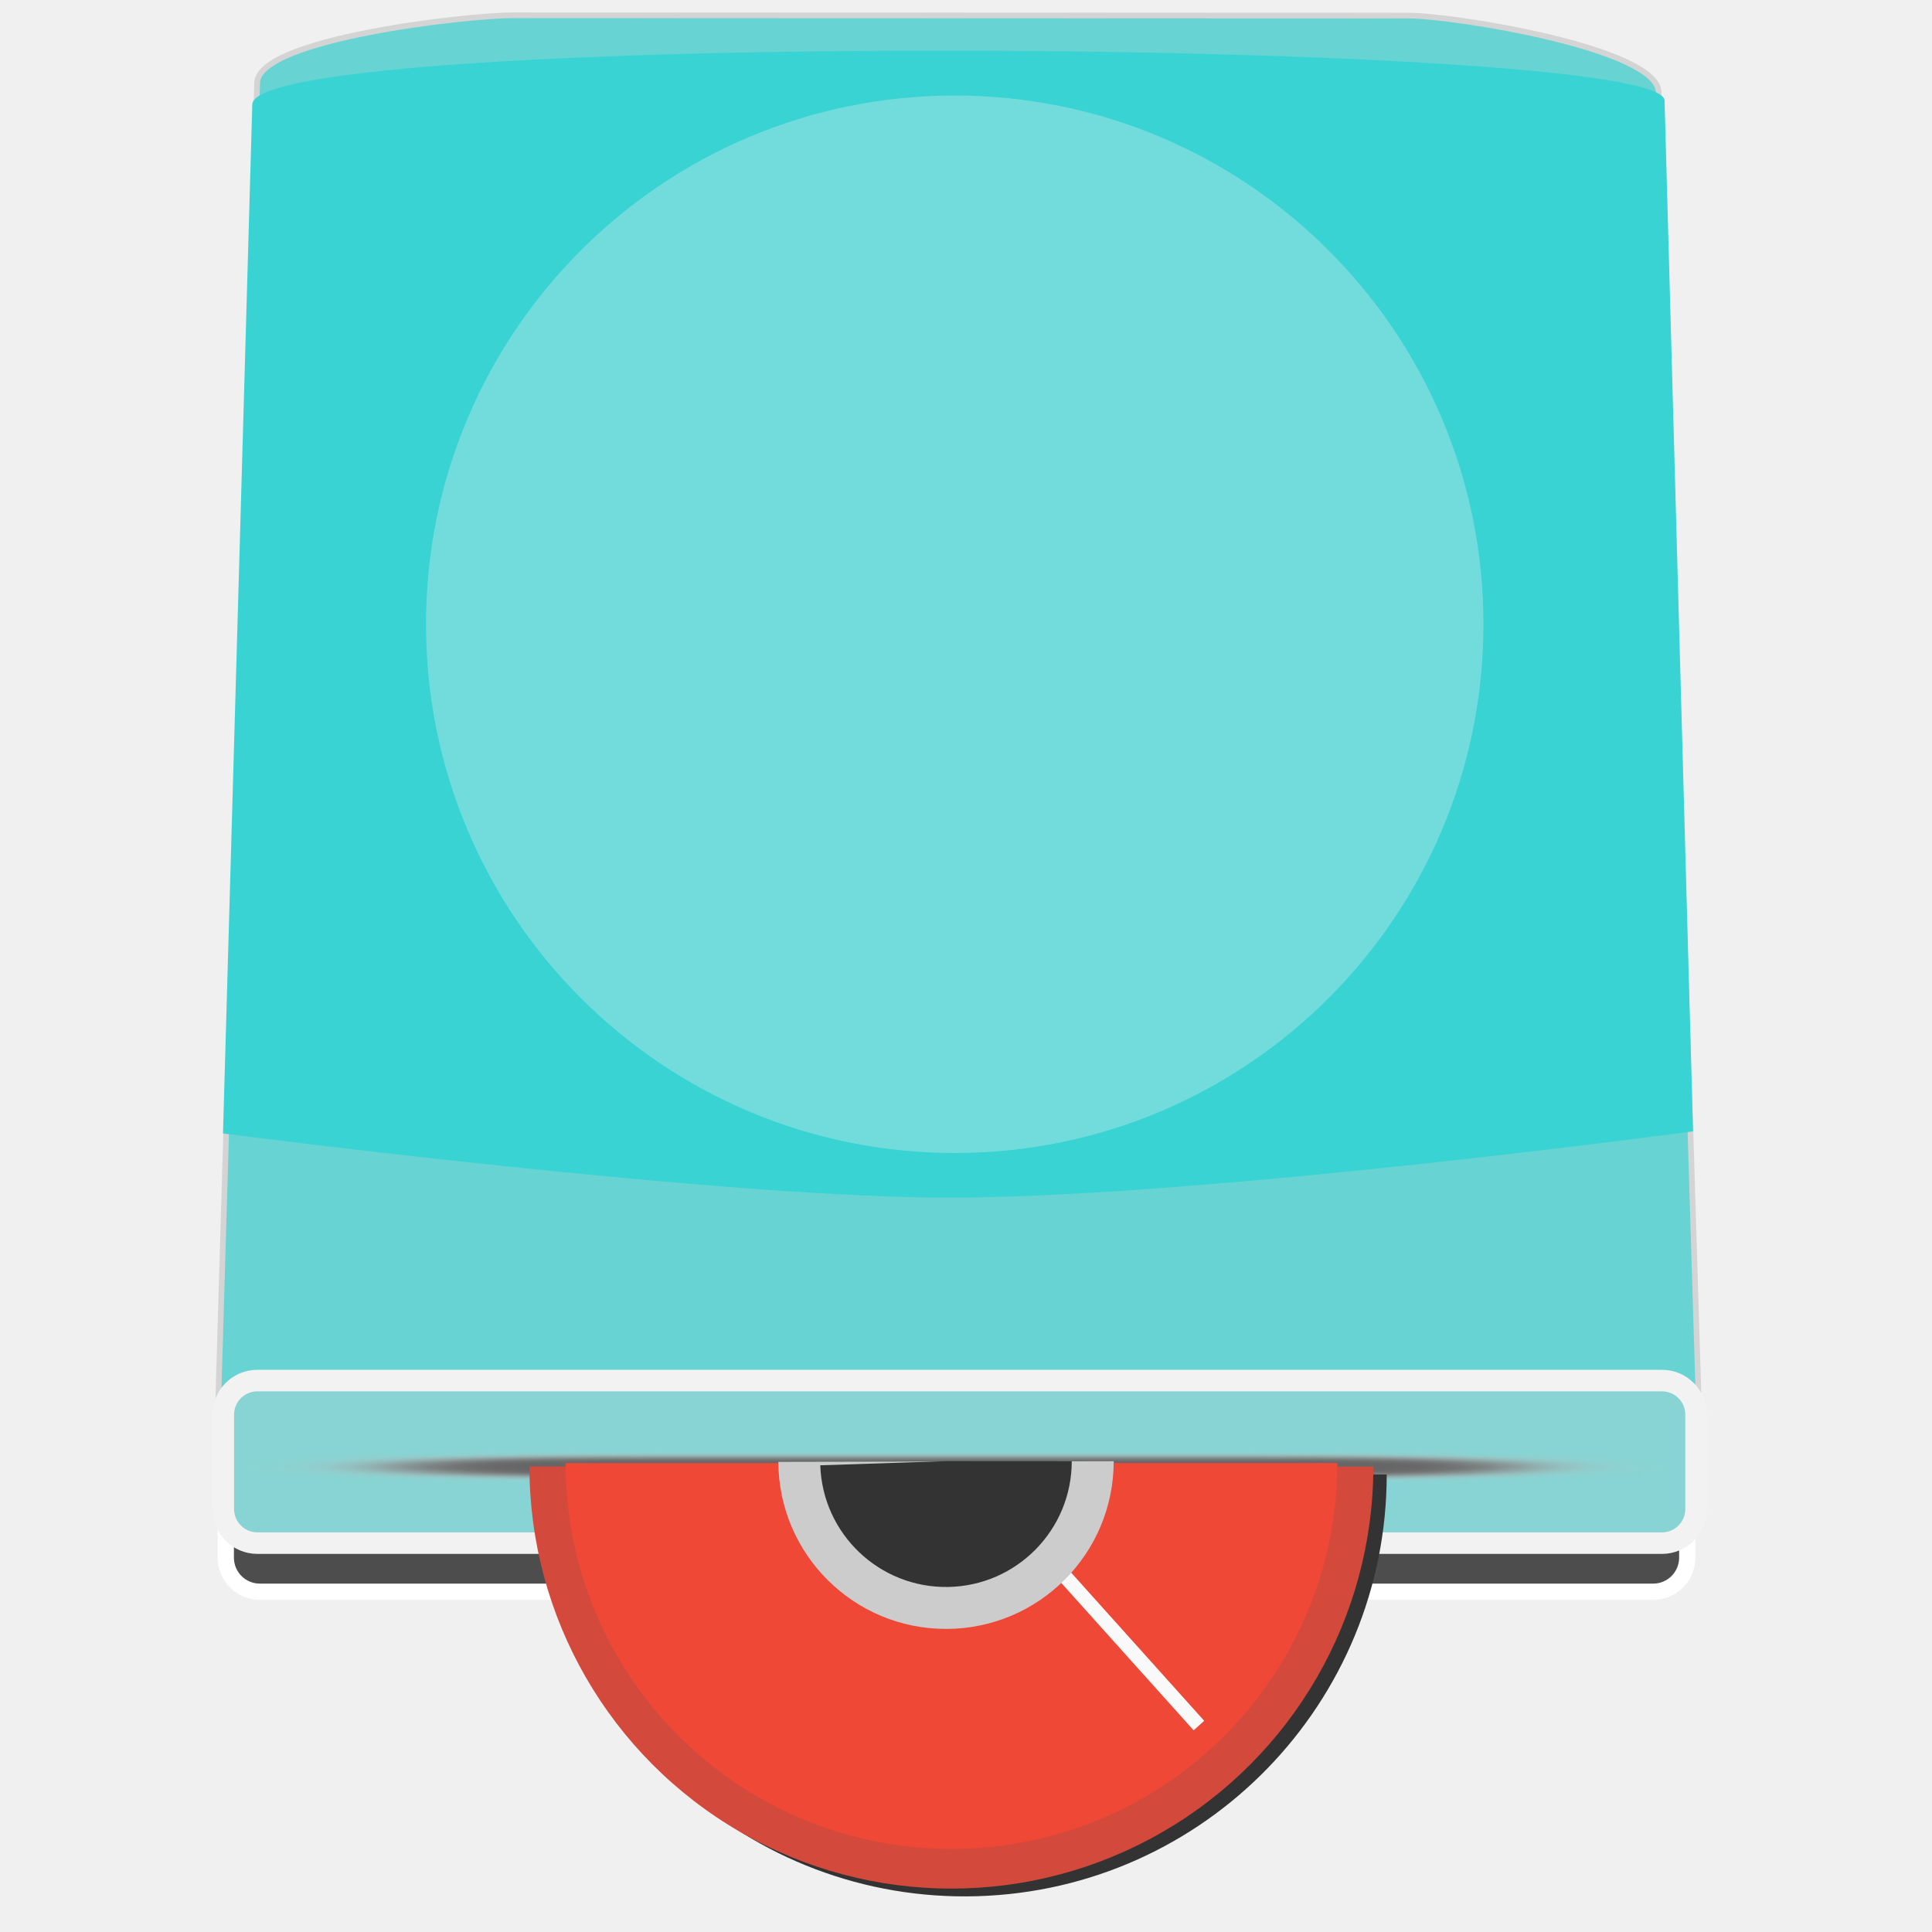
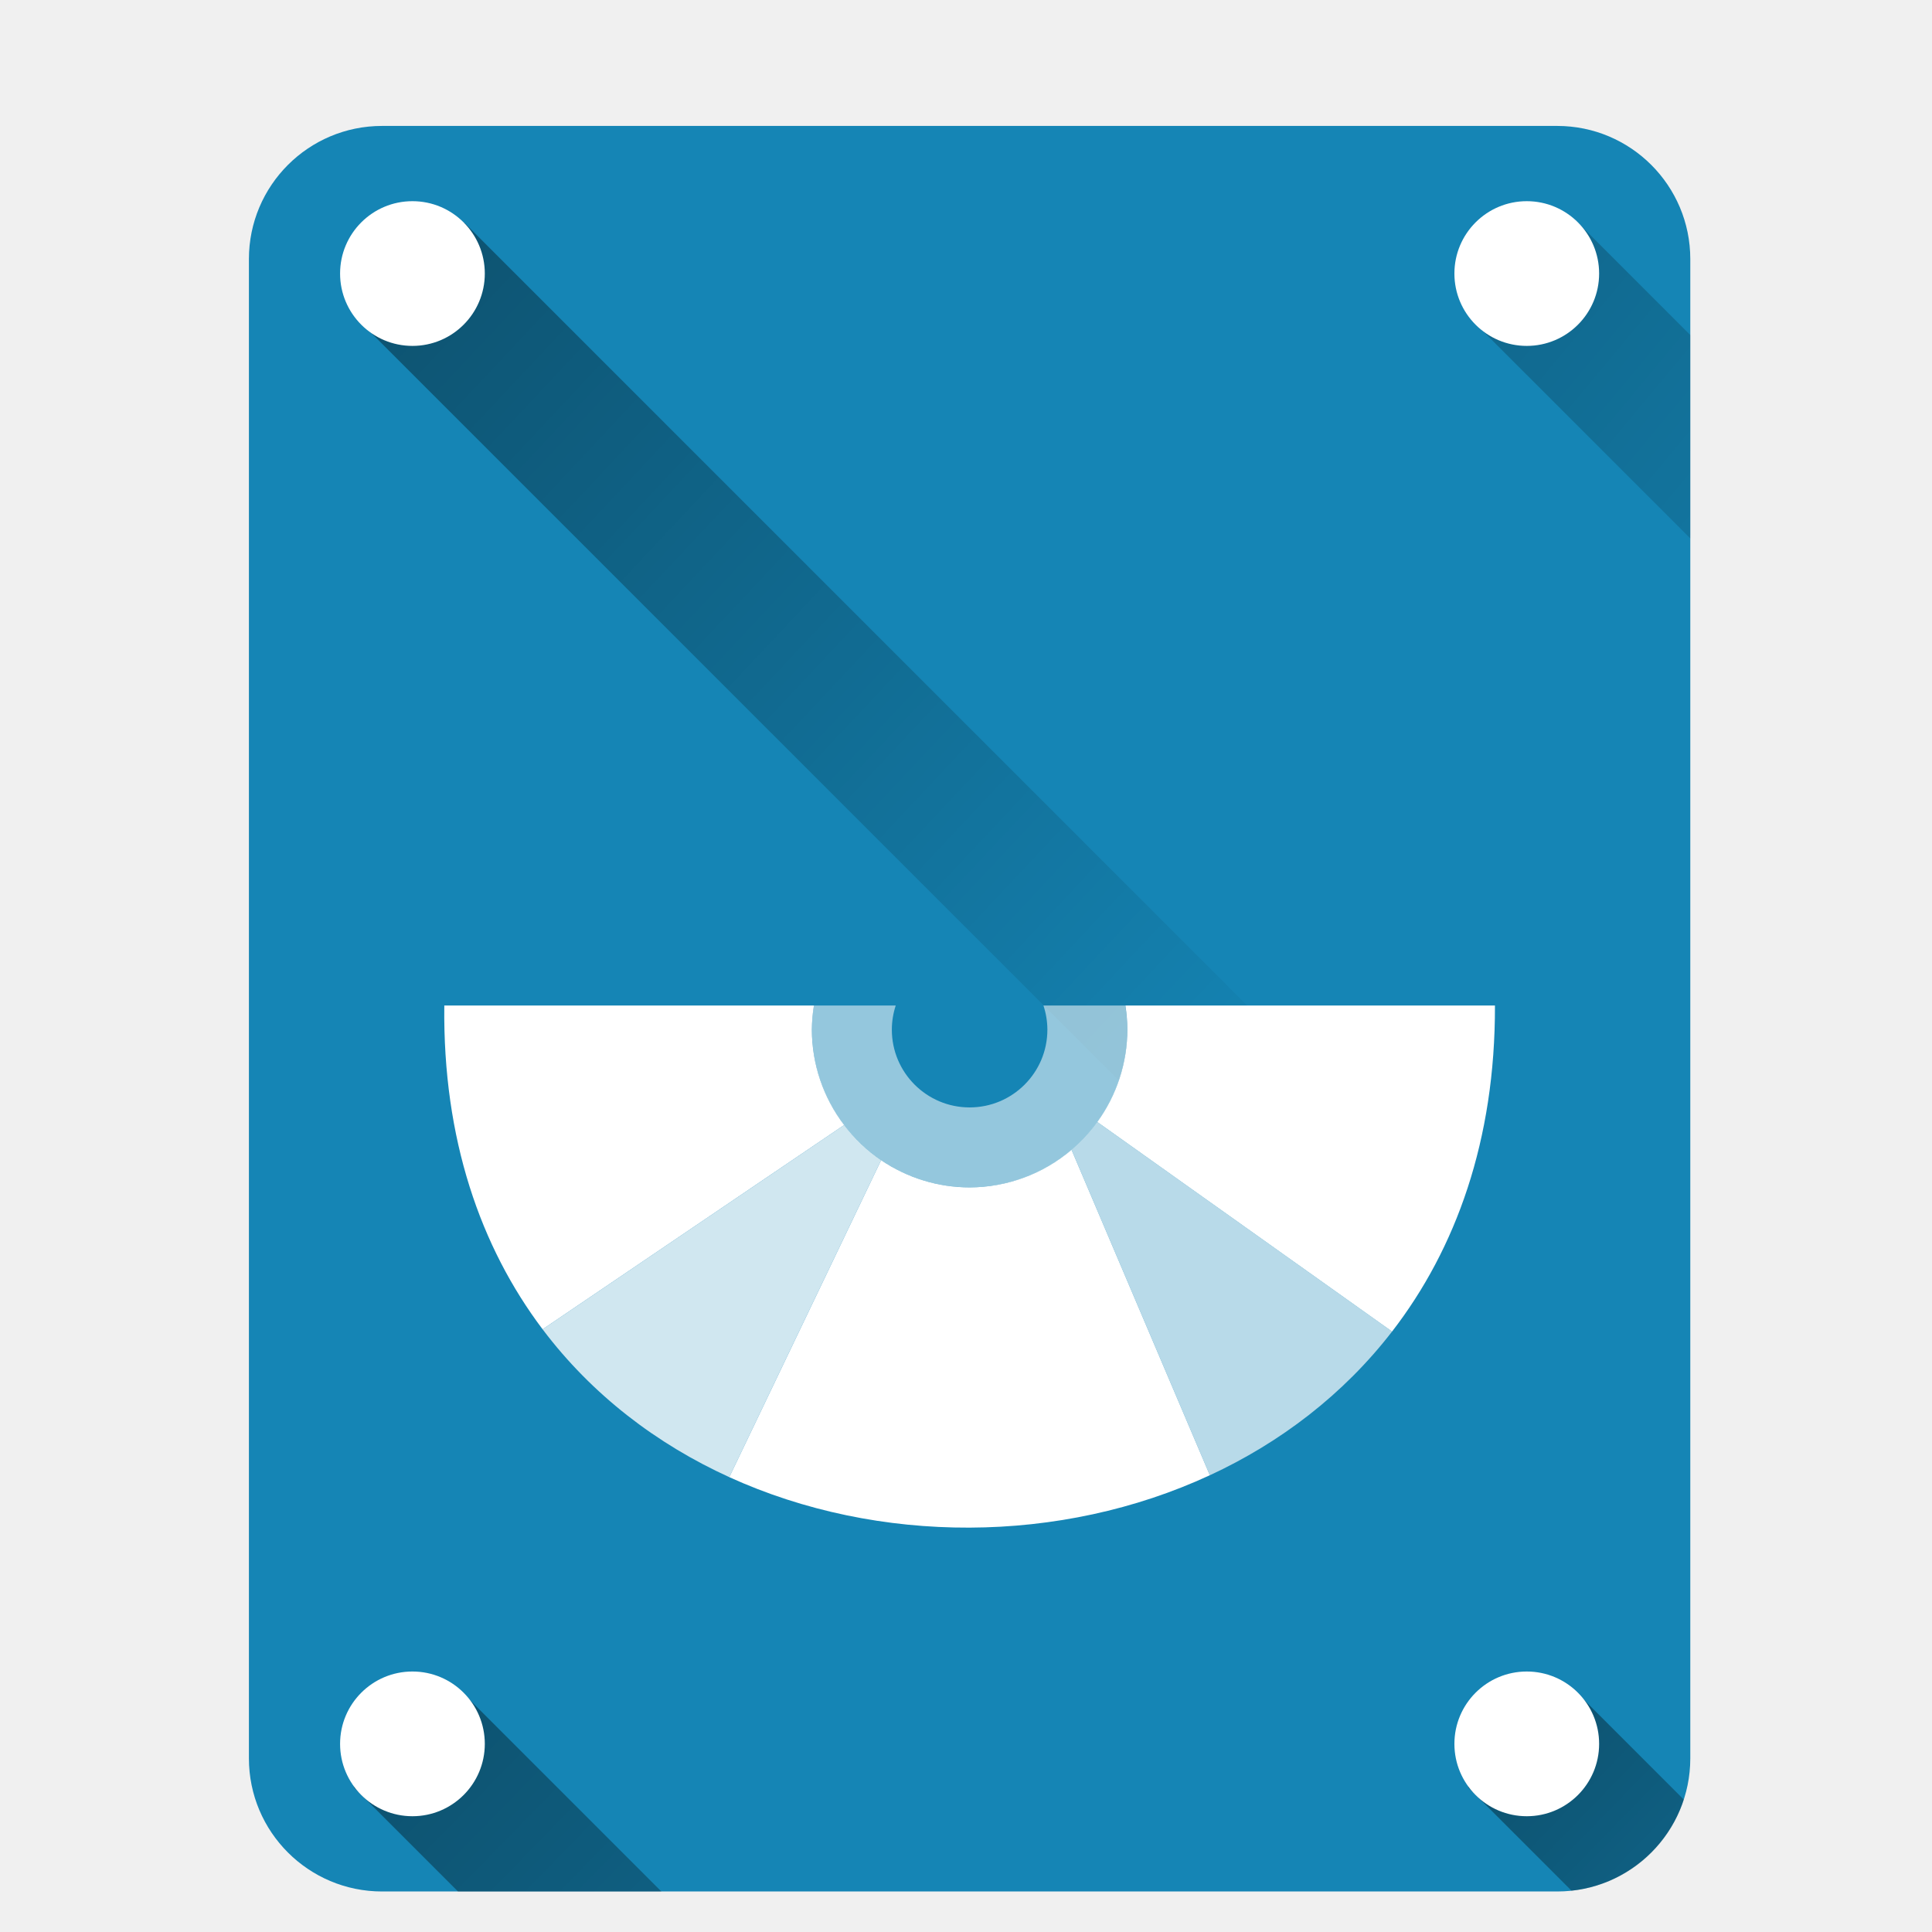
- <svg xmlns="http://www.w3.org/2000/svg" width="512" height="512" id="svg3392" version="1.1" viewBox="0 0 512 512">
-   <defs id="defs3394">
-     <filter style="color-interpolation-filters:sRGB" id="filter6065" x="-0.111" width="1.222" y="-0.295" height="1.591">
-       <feGaussianBlur stdDeviation="0.161" id="feGaussianBlur6067" />
-     </filter>
+ <svg xmlns="http://www.w3.org/2000/svg" xmlns:ns1="http://www.openswatchbook.org/uri/2009/osb" xmlns:xlink="http://www.w3.org/1999/xlink" width="512" height="512" id="svg2985" version="1.1" viewBox="0 0 512 512">
+   <defs id="defs2987">
+     <linearGradient id="linearGradient1036">
+       <stop style="stop-color:#000000;stop-opacity:1;" offset="0" id="stop1032" />
+       <stop style="stop-color:#000000;stop-opacity:0;" offset="1" id="stop1034" />
+     </linearGradient>
+     <linearGradient id="linearGradient5207" ns1:paint="solid">
+       <stop style="stop-color:#000015;stop-opacity:1;" offset="0" id="stop5209" />
+     </linearGradient>
+     <clipPath clipPathUnits="userSpaceOnUse" id="clipPath903">
+       <rect ry="19.956" y="-364.231" x="13.821" height="375.144" width="487.425" id="rect905" style="fill:#535d6c;fill-opacity:1;fill-rule:evenodd;stroke:none;stroke-width:19.392;stroke-linecap:butt;stroke-linejoin:round;stroke-miterlimit:4;stroke-dasharray:none;stroke-opacity:1" />
+     </clipPath>
+     <linearGradient xlink:href="#linearGradient1036" id="linearGradient1038" x1="-151.856" y1="-823.758" x2="545.647" y2="-242.649" gradientUnits="userSpaceOnUse" gradientTransform="translate(0,448)" />
+     <linearGradient xlink:href="#linearGradient1036" id="linearGradient1040" x1="-328.513" y1="-686.608" x2="291.48" y2="-105.27" gradientUnits="userSpaceOnUse" gradientTransform="translate(0,448)" />
+     <linearGradient xlink:href="#linearGradient1036" id="linearGradient1042" x1="-268.301" y1="-346.813" x2="332.702" y2="238.917" gradientUnits="userSpaceOnUse" gradientTransform="translate(0,448)" />
+     <linearGradient xlink:href="#linearGradient1036" id="linearGradient1044" x1="174.504" y1="-200.649" x2="535.657" y2="150.223" gradientUnits="userSpaceOnUse" gradientTransform="translate(0,448)" />
  </defs>
-   <g id="layer1" transform="translate(0,464)">
-     <g id="g3347" transform="matrix(14.34428,0,0,14.34428,-94.34596,-574.1469)">
-       <rect style="opacity:1;fill:#4d4d4d;fill-opacity:1;fill-rule:evenodd;stroke:#ffffff;stroke-width:0.3;stroke-miterlimit:4;stroke-dasharray:none;stroke-dashoffset:0;stroke-opacity:1" id="rect5731" width="27" height="3" x="10.749" y="34.086" ry="0.629" />
-       <path id="rect3406" d="m 16.046,7.961 16.555,0.006 c 0.831,3.129e-4 4.595,0.6 4.62,1.413 L 37.998,34.8 c 0.025,0.813 -0.669,1.469 -1.5,1.469 l -24.425,0 c -0.831,0 -1.524,-0.655 -1.5,-1.469 L 11.328,9.206 c 0.024,-0.813 3.887,-1.246 4.718,-1.245 z" style="opacity:1;fill:#68d3d3;fill-opacity:1;fill-rule:evenodd;stroke:#d4d4d4;stroke-width:0.105;stroke-miterlimit:4;stroke-dasharray:none;stroke-dashoffset:0;stroke-opacity:1" />
-       <path id="path3409" d="M 11.238,9.608 10.697,28.619 c 0,0 9.366,1.219 13.595,1.186 4.775,-0.038 13.564,-1.225 13.564,-1.225 L 37.33,9.535 c -0.032,-1.163 -26.052,-1.317 -26.092,0.073 z" style="opacity:1;fill:#39d3d3;fill-opacity:1;fill-rule:evenodd;stroke:none;stroke-width:1px;stroke-linecap:butt;stroke-linejoin:miter;stroke-opacity:1" />
-       <rect ry="0.629" y="33.185" x="10.703" height="3.003" width="27.209" id="rect3404" style="opacity:1;fill:#88d3d3;fill-opacity:1;fill-rule:evenodd;stroke:#f2f2f2;stroke-width:0.398;stroke-miterlimit:4;stroke-dasharray:none;stroke-dashoffset:0;stroke-opacity:1" />
-       <rect transform="matrix(6.17894,0,0,0.3005958,-190.7852,24.30617)" ry="0.629" y="34.189" x="33.059" height="1.305" width="3.48" id="rect5821" style="opacity:1;fill:#666666;fill-opacity:1;fill-rule:evenodd;stroke:#d4d4d4;stroke-width:0.108;stroke-miterlimit:4;stroke-dasharray:none;stroke-dashoffset:0;stroke-opacity:1;filter:url(#filter6065)" />
-       <path d="m 32.197,34.919 a 7.796,7.796 0 0 1 -7.564,7.792 7.796,7.796 0 0 1 -8.014,-7.329 l 7.782,-0.463 z" style="opacity:1;fill:#333333;fill-opacity:1;fill-rule:evenodd;stroke:none;stroke-width:0.4;stroke-miterlimit:4;stroke-dasharray:none;stroke-dashoffset:0;stroke-opacity:1" id="circle4555" />
-       <path d="m 31.95,34.775 a 7.796,7.796 0 0 1 -3.899,6.752 7.796,7.796 0 0 1 -7.797,-0.002 7.796,7.796 0 0 1 -3.895,-6.754" id="path4484" style="opacity:1;fill:#d3493c;fill-opacity:1;fill-rule:evenodd;stroke:none;stroke-width:0.4;stroke-miterlimit:4;stroke-dasharray:none;stroke-dashoffset:0;stroke-opacity:1" />
-       <path d="m 31.284,34.708 a 7.129,7.129 0 0 1 -7.129,7.129 7.129,7.129 0 0 1 -7.13,-7.128 l 7.129,-0.001 z" style="opacity:1;fill:#ef4836;fill-opacity:1;fill-rule:evenodd;stroke:none;stroke-width:0.4;stroke-miterlimit:4;stroke-dasharray:none;stroke-dashoffset:0;stroke-opacity:1" id="circle4496" />
-       <rect transform="matrix(0.6681228,0.744051,-0.744051,0.6681228,0,0)" ry="0" y="4.924" x="42.259" height="0.263" width="6.368" id="rect4494" style="opacity:1;fill:#f9f9f9;fill-opacity:1;fill-rule:evenodd;stroke:none;stroke-width:0.4;stroke-miterlimit:4;stroke-dasharray:none;stroke-dashoffset:0;stroke-opacity:1" />
-       <path d="m 27.153,34.675 a 3.098,3.098 0 0 1 -3.092,3.098 3.098,3.098 0 0 1 -3.104,-3.086" id="path4486" style="opacity:1;fill:#cccccc;fill-opacity:1;fill-rule:evenodd;stroke:none;stroke-width:0.4;stroke-miterlimit:4;stroke-dasharray:none;stroke-dashoffset:0;stroke-opacity:1" />
-       <path d="m 26.378,34.675 a 2.324,2.324 0 0 1 -2.286,2.323 2.324,2.324 0 0 1 -2.36,-2.248 l 2.322,-0.076 z" id="path4492" style="opacity:1;fill:#333333;fill-opacity:1;fill-rule:evenodd;stroke:none;stroke-width:0.4;stroke-miterlimit:4;stroke-dasharray:none;stroke-dashoffset:0;stroke-opacity:1" />
-       <circle r="9.768" cy="19.212" cx="24.216" id="path4227" style="opacity:1;fill:#f2f2f2;fill-opacity:0.306;fill-rule:evenodd;stroke:none;stroke-width:0.108;stroke-miterlimit:4;stroke-dasharray:none;stroke-dashoffset:0;stroke-opacity:1" />
+   <g id="layer1" transform="translate(0,448)">
+     <text xml:space="preserve" style="font-style:normal;font-weight:normal;font-size:40px;line-height:1.25;font-family:sans-serif;letter-spacing:0px;word-spacing:0px;fill:#000000;fill-opacity:1;stroke:none" x="325.221" y="-140.03" id="text819">
+       <tspan id="tspan817" x="325.221" y="-104.64" style="letter-spacing:0px" />
+     </text>
+     <rect style="fill:#1585b5;fill-opacity:1" id="rect993" width="381.981" height="467.889" x="65.965" y="-414.627" ry="35.283" />
+     <path style="fill:url(#linearGradient1042);stroke:none;stroke-width:1px;stroke-linecap:butt;stroke-linejoin:miter;stroke-opacity:1;fill-opacity:1" d="M 121.959 447.953 L 93.738 473.627 L 121.373 501.262 L 175.268 501.262 L 121.959 447.953 z " transform="translate(0,-448)" id="path1028" />
+     <path style="fill:url(#linearGradient1044);stroke:none;stroke-width:1px;stroke-linecap:butt;stroke-linejoin:miter;stroke-opacity:1;fill-opacity:1" d="M 417.266 447.953 L 389.045 473.627 L 416.473 501.055 C 430.501 499.561 442.017 489.913 446.225 476.912 L 417.266 447.953 z " transform="translate(0,-448)" id="path1030" />
+     <path style="fill:url(#linearGradient1038);stroke:none;stroke-width:1px;stroke-linecap:butt;stroke-linejoin:miter;stroke-opacity:1;fill-opacity:1" d="M 417.896 58.738 L 389.676 84.412 L 447.945 142.682 L 447.945 88.787 L 417.896 58.738 z " transform="translate(0,-448)" id="path1026" />
+     <path style="fill:url(#linearGradient1040);stroke:none;stroke-width:1px;stroke-linecap:butt;stroke-linejoin:miter;stroke-opacity:1;fill-opacity:1" d="M 123.109 59.068 L 94.889 84.742 L 447.945 437.799 L 447.945 383.904 L 123.109 59.068 z " transform="translate(0,-448)" id="path1022" />
+     <path style="fill:#ffffff;fill-opacity:1;stroke-width:1.562" d="m 109.302,-394.685 a 19.176,19.176 0 0 0 -19.176,19.176 19.176,19.176 0 0 0 19.176,19.176 19.176,19.176 0 0 0 19.176,-19.176 19.176,19.176 0 0 0 -19.176,-19.176 z m 295.307,0 a 19.176,19.176 0 0 0 -19.176,19.176 19.176,19.176 0 0 0 19.176,19.176 19.176,19.176 0 0 0 19.176,-19.176 19.176,19.176 0 0 0 -19.176,-19.176 z M 109.302,-5.033 A 19.176,19.176 0 0 0 90.126,14.143 19.176,19.176 0 0 0 109.302,33.319 19.176,19.176 0 0 0 128.478,14.143 19.176,19.176 0 0 0 109.302,-5.033 Z m 295.307,0 a 19.176,19.176 0 0 0 -19.176,19.176 19.176,19.176 0 0 0 19.176,19.176 19.176,19.176 0 0 0 19.176,-19.176 19.176,19.176 0 0 0 -19.176,-19.176 z" id="path995" />
+     <g id="g1242" transform="translate(-4.212564,46.712)">
+       <path id="path1205" transform="translate(0,-448)" d="m 121.957,219.762 c -0.415,35.393 9.603,63.989 26.051,85.803 l 79.908,-54.131 a 41.803,41.803 0 0 1 -8.551,-25.277 41.803,41.803 0 0 1 0.545,-6.395 z m 180.492,0 a 41.803,41.803 0 0 1 0.521,6.395 41.803,41.803 0 0 1 -7.959,24.467 l 78.115,55.533 c 16.906,-21.887 27.363,-50.681 27.264,-86.395 z m 70.678,86.395 c -0.615,0.796 -1.245,1.574 -1.877,2.352 0.632,-0.778 1.262,-1.556 1.877,-2.352 z m -84.945,-48.158 a 41.803,41.803 0 0 1 -27.014,9.961 41.803,41.803 0 0 1 -23.453,-7.211 l -40.236,83.996 c 39.541,18.014 87.814,17.837 127.357,-0.506 z m 82.355,51.393 c -0.619,0.748 -1.251,1.481 -1.885,2.211 0.634,-0.73 1.266,-1.463 1.885,-2.211 z m -2.635,3.076 c -0.631,0.713 -1.273,1.413 -1.918,2.109 0.645,-0.696 1.287,-1.396 1.918,-2.109 z m -2.773,3.027 c -0.63,0.666 -1.267,1.324 -1.91,1.975 0.643,-0.651 1.28,-1.308 1.91,-1.975 z m -206.49,2.365 c 0.908,0.919 1.828,1.824 2.762,2.711 -0.934,-0.888 -1.854,-1.792 -2.762,-2.711 z m 203.654,0.537 c -0.655,0.649 -1.315,1.291 -1.982,1.924 0.668,-0.633 1.328,-1.275 1.982,-1.924 z m -200.881,2.186 c 1.426,1.355 2.88,2.674 4.363,3.955 -1.483,-1.282 -2.937,-2.6 -4.363,-3.955 z m 197.984,0.592 c -0.673,0.625 -1.348,1.246 -2.033,1.855 0.685,-0.609 1.361,-1.23 2.033,-1.855 z m -3,2.697 c -0.694,0.605 -1.389,1.21 -2.096,1.799 0.706,-0.589 1.401,-1.194 2.096,-1.799 z m -2.988,2.525 c -0.742,0.608 -1.484,1.215 -2.238,1.805 0.755,-0.59 1.496,-1.197 2.238,-1.805 z m -182.707,2.182 c 0.868,0.677 1.745,1.341 2.629,1.994 -0.884,-0.653 -1.761,-1.318 -2.629,-1.994 z m 179.971,0.002 c -1.887,1.461 -3.808,2.874 -5.768,4.227 1.96,-1.353 3.881,-2.766 5.768,-4.227 z m -5.768,4.227 c -0.805,0.556 -1.621,1.094 -2.438,1.631 0.817,-0.537 1.632,-1.075 2.438,-1.631 z m -171.066,-1.859 c 0.923,0.675 1.855,1.34 2.795,1.99 -0.941,-0.651 -1.871,-1.314 -2.795,-1.99 z m 167.752,4.07 c -0.756,0.489 -1.52,0.962 -2.285,1.436 0.765,-0.473 1.53,-0.947 2.285,-1.436 z m -3.426,2.141 c -0.735,0.444 -1.478,0.877 -2.221,1.307 0.743,-0.43 1.486,-0.862 2.221,-1.307 z m -154.322,0.422 c 0.896,0.537 1.798,1.066 2.707,1.582 -0.908,-0.516 -1.811,-1.045 -2.707,-1.582 z m 150.82,1.621 c -0.722,0.407 -1.449,0.805 -2.178,1.199 0.729,-0.394 1.456,-0.792 2.178,-1.199 z m -147.324,0.404 c 0.839,0.469 1.684,0.929 2.533,1.381 -0.849,-0.452 -1.694,-0.911 -2.533,-1.381 z m 143.771,1.531 c -0.718,0.378 -1.438,0.748 -2.162,1.113 0.724,-0.365 1.445,-0.736 2.162,-1.113 z m -140.42,0.283 c 0.99,0.518 1.986,1.026 2.988,1.52 -1.003,-0.494 -1.998,-1.002 -2.988,-1.52 z m 136.807,1.549 c -0.723,0.354 -1.448,0.705 -2.178,1.047 0.729,-0.342 1.454,-0.693 2.178,-1.047 z m -133.545,0.107 c 1.158,0.567 2.323,1.117 3.496,1.652 -1.173,-0.535 -2.339,-1.085 -3.496,-1.652 z" style="fill:#ffffff;fill-opacity:1;stroke:none;stroke-width:1px;stroke-linecap:butt;stroke-linejoin:miter;stroke-opacity:1" />
+       <path id="path1207" transform="translate(0,-448)" d="m 219.91,219.762 -0.027,0.029 a 41.803,41.803 0 0 0 -0.518,6.365 41.803,41.803 0 0 0 41.803,41.803 41.803,41.803 0 0 0 41.803,-41.803 41.803,41.803 0 0 0 -0.545,-6.395 h -21.689 a 20.61,20.61 0 0 1 1.043,6.395 20.61,20.61 0 0 1 -20.611,20.609 20.61,20.61 0 0 1 -20.609,-20.609 20.61,20.61 0 0 1 1.031,-6.395 z" style="fill:#ffffff;fill-opacity:0.54;stroke:none;stroke-width:25;stroke-miterlimit:4;stroke-dasharray:none;stroke-opacity:1" />
+       <path id="path1223" transform="translate(0,-448)" d="m 295.012,250.623 a 41.803,41.803 0 0 1 -6.83,7.375 l 36.658,86.248 c 18.651,-8.652 35.356,-21.349 48.287,-38.09 z" style="fill:#ffffff;fill-opacity:0.696;stroke:none;stroke-width:1px;stroke-linecap:butt;stroke-linejoin:miter;stroke-opacity:1" />
+       <path id="path1219" transform="translate(0,-448)" d="m 227.916,251.434 -79.908,54.131 c 13.087,17.356 30.243,30.42 49.471,39.18 l 40.236,-83.996 a 41.803,41.803 0 0 1 -9.799,-9.314 z" style="fill:#ffffff;fill-opacity:0.797;stroke:none;stroke-width:1px;stroke-linecap:butt;stroke-linejoin:miter;stroke-opacity:1" />
    </g>
  </g>
</svg>
